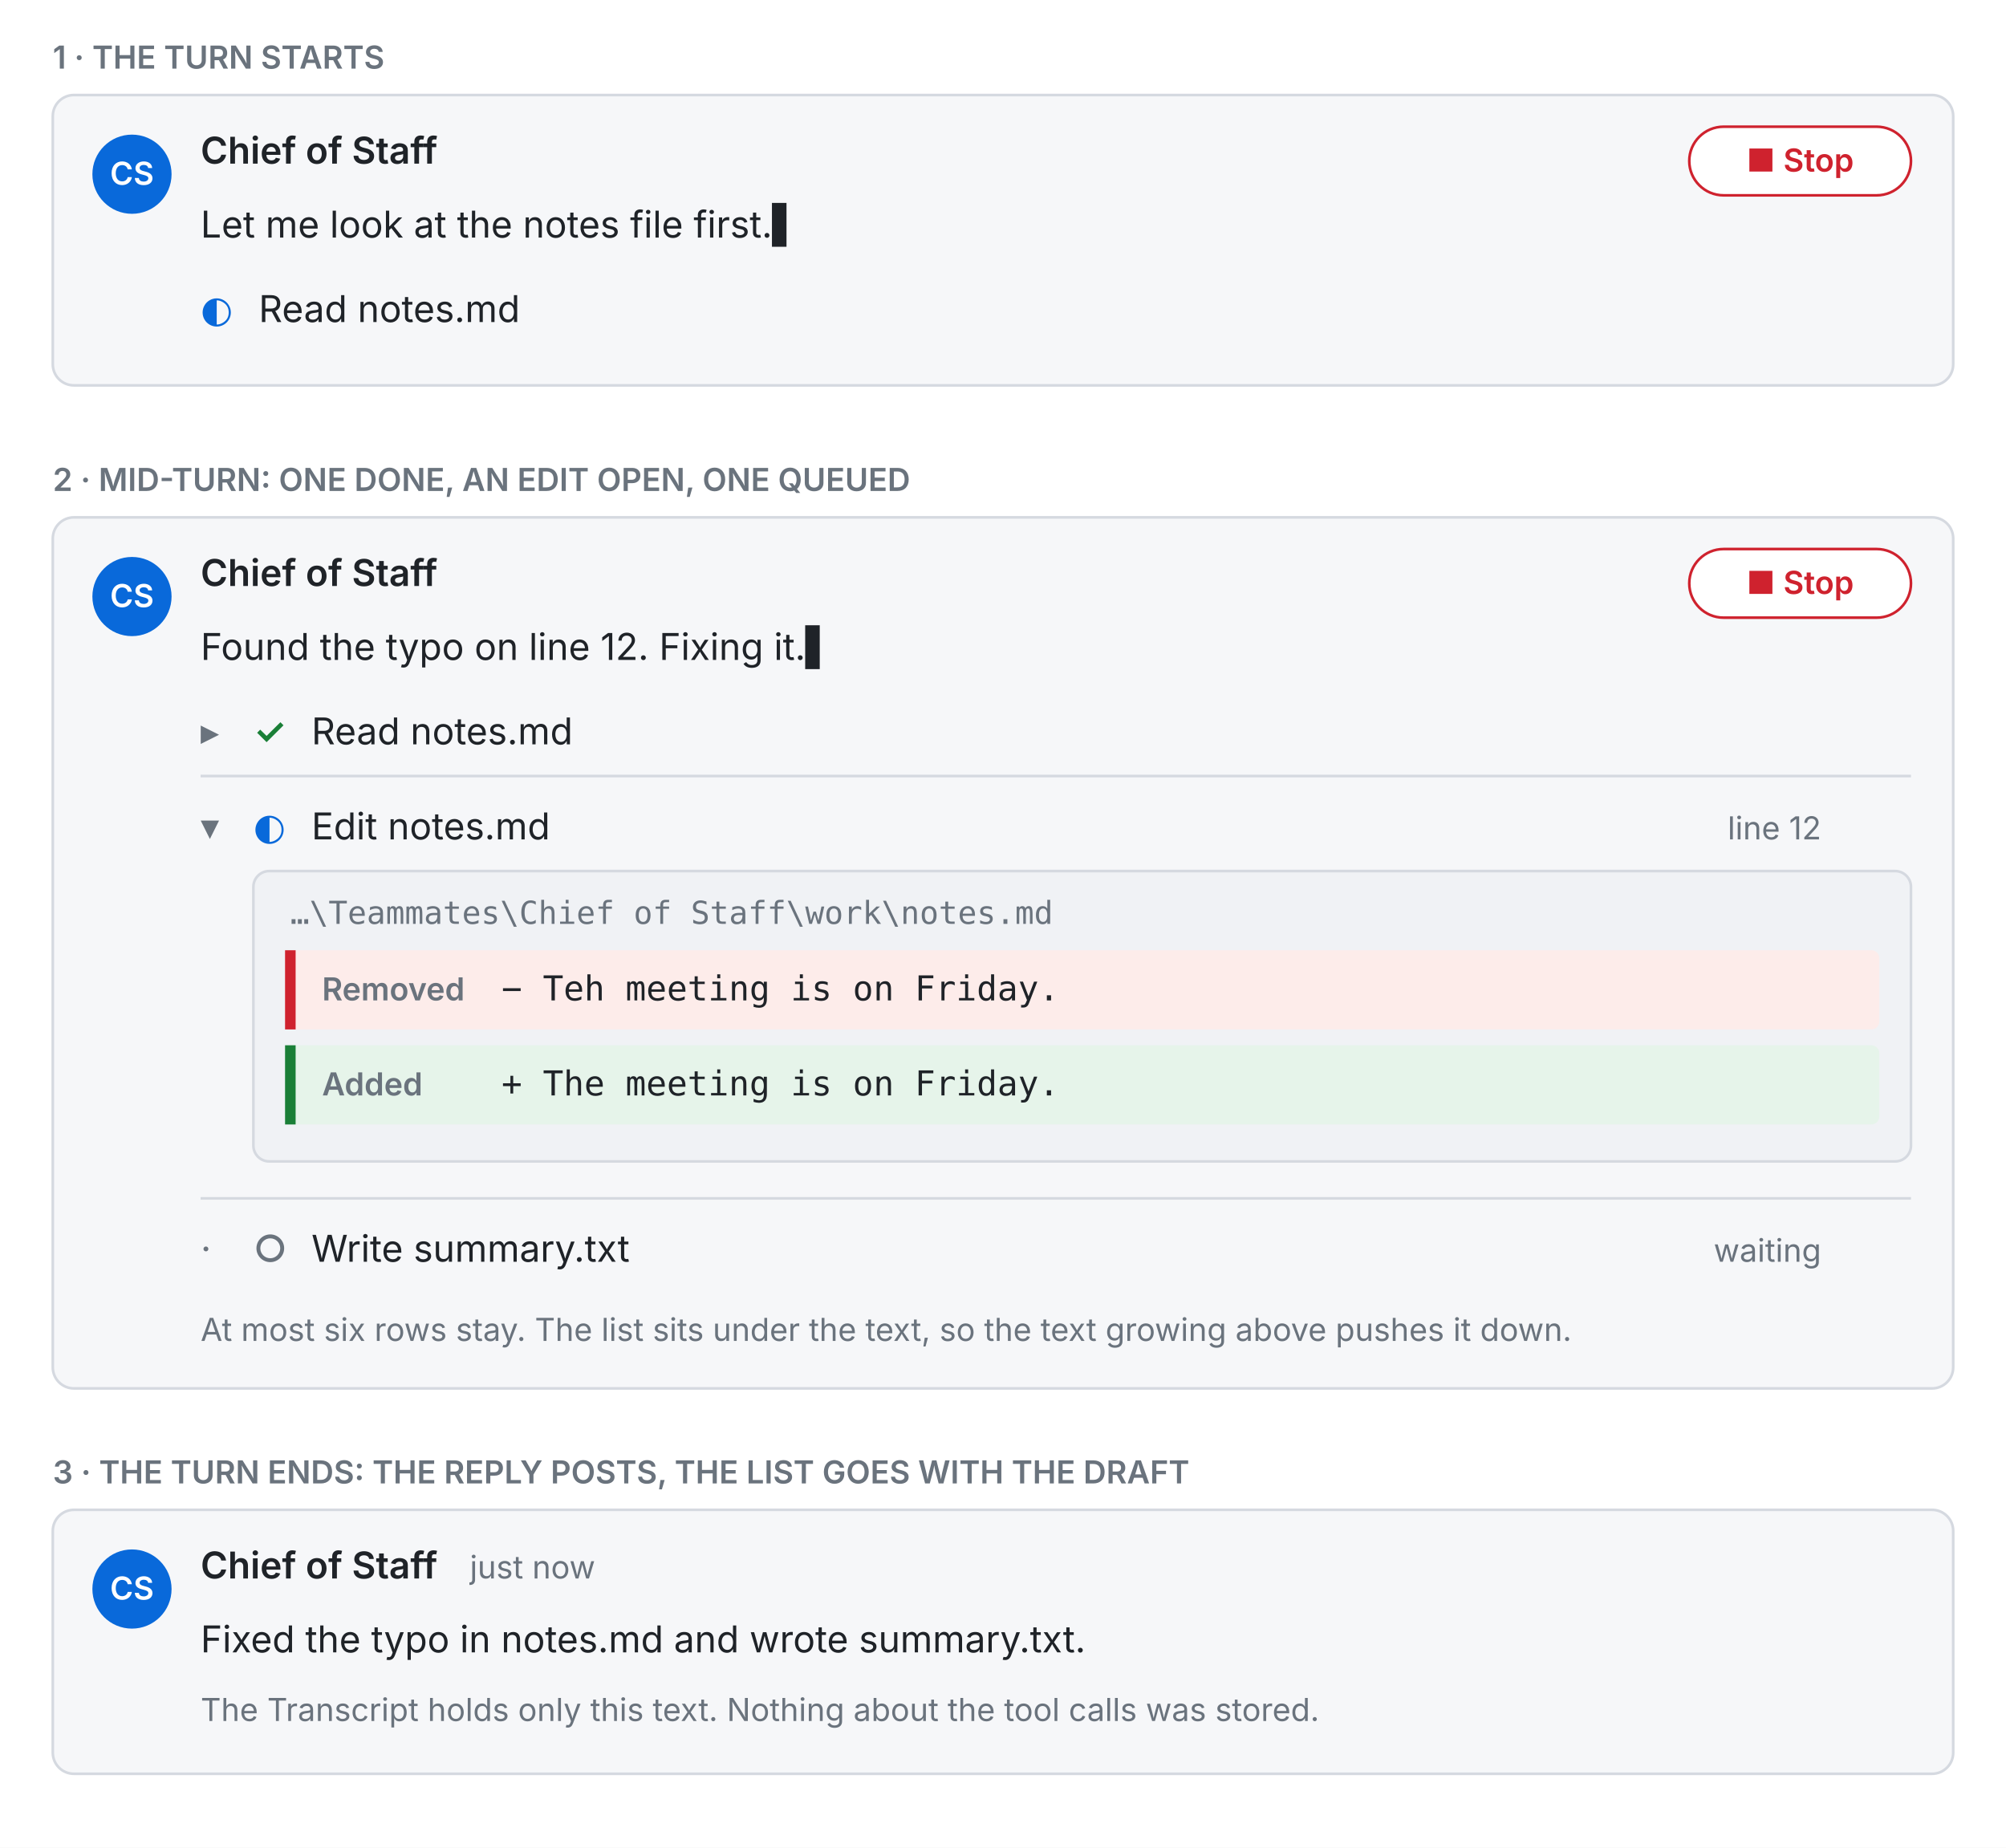
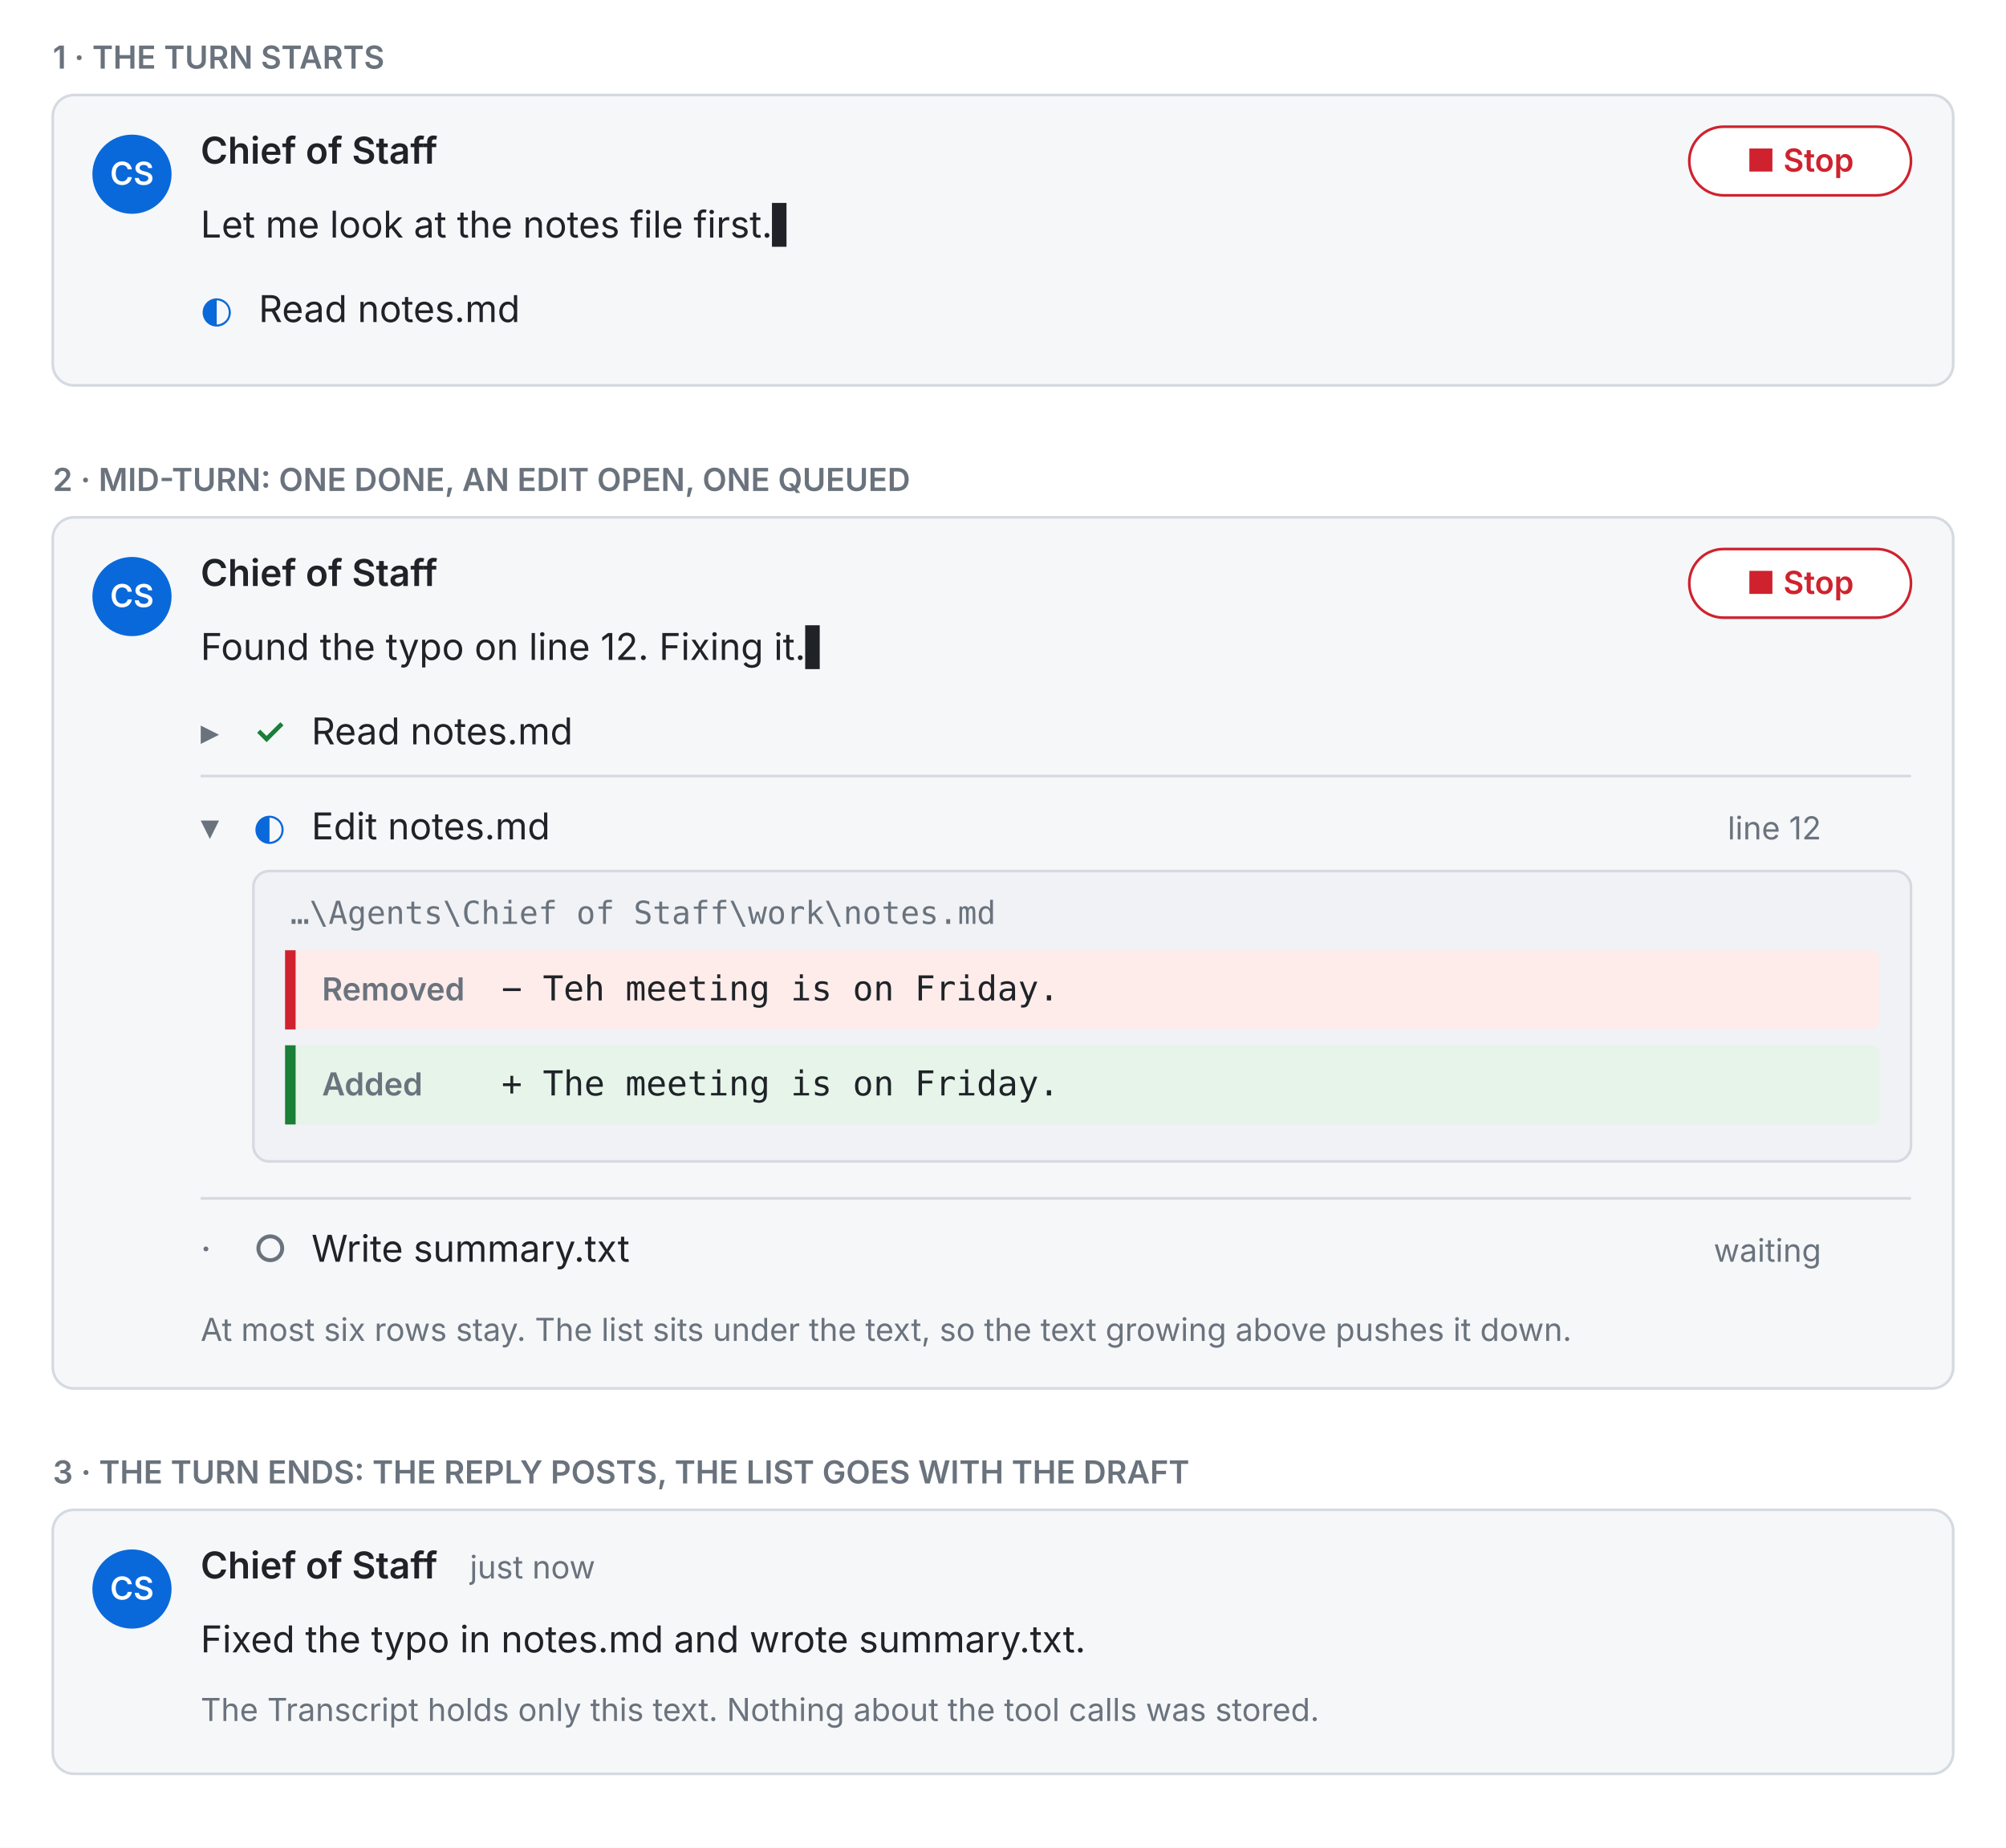
<svg xmlns="http://www.w3.org/2000/svg" viewBox="0 0 760 700" width="760" role="img" aria-labelledby="t d">
  <style>
.bg{fill:#ffffff}.panel{fill:#f6f7f9;stroke:#d5d9e0}.card{fill:#ffffff;stroke:#d5d9e0}.code{fill:#f0f2f5;stroke:#d5d9e0}
.ink{fill:#1f2328}.mut{fill:#6a737d}.ok{fill:#1a7f37}.run{fill:#0969da}.fail{fill:#cf222e}
.addbg{fill:#e6f4ea}.rembg{fill:#fdecea}.addbar{fill:#1a7f37}.rembar{fill:#cf222e}.btn{fill:#ffffff;stroke:#cf222e}
.avatar{fill:#0969da}.white{fill:#ffffff}.rule{stroke:#d5d9e0;fill:none}.note{fill:none;stroke:#0969da;stroke-dasharray:4 3}
text{font-family:system-ui,-apple-system,"Segoe UI",sans-serif;font-size:14px}
.mono{font-family:ui-monospace,Consolas,monospace;font-size:13px}.s{font-size:12px}.b{font-weight:600}.h{font-size:15px;font-weight:600}
@media (prefers-color-scheme:dark){
.bg{fill:#0d1117}.panel{fill:#161b22;stroke:#30363d}.card{fill:#0d1117;stroke:#30363d}.code{fill:#161b22;stroke:#30363d}
.ink{fill:#e6edf3}.mut{fill:#8b949e}.ok{fill:#3fb950}.run{fill:#58a6ff}.fail{fill:#ff7b72}
.addbg{fill:#12261a}.rembg{fill:#2d1517}.addbar{fill:#3fb950}.rembar{fill:#ff7b72}.btn{fill:#0d1117;stroke:#ff7b72}
.avatar{fill:#1f6feb}.rule{stroke:#30363d}.note{fill:none;stroke:#58a6ff;stroke-dasharray:4 3}}
</style>
  <rect class="bg" width="760" height="700" />
  <text class="mut s b" x="20" y="26">1 · THE TURN STARTS</text>
  <rect class="panel" x="20" y="36" width="720" height="110" rx="8" />
  <circle class="avatar" cx="50" cy="66" r="15" />
  <text class="white s b" x="50" y="70" text-anchor="middle">CS</text>
  <text class="ink b" x="76" y="62">Chief of Staff</text>
  <rect class="btn" x="640" y="48" width="84" height="26" rx="13" />
  <text class="fail s b" x="682" y="65" text-anchor="middle">■ Stop</text>
  <text class="ink" x="76" y="90">Let me look at the notes file first.▌</text>
  <text class="run b" x="76" y="122">◐</text>
  <text class="ink" x="98" y="122">Read notes.md</text>
  <text class="mut s b" x="20" y="186">2 · MID-TURN: ONE DONE, AN EDIT OPEN, ONE QUEUED</text>
  <rect class="panel" x="20" y="196" width="720" height="330" rx="8" />
  <circle class="avatar" cx="50" cy="226" r="15" />
  <text class="white s b" x="50" y="230" text-anchor="middle">CS</text>
  <text class="ink b" x="76" y="222">Chief of Staff</text>
  <rect class="btn" x="640" y="208" width="84" height="26" rx="13" />
  <text class="fail s b" x="682" y="225" text-anchor="middle">■ Stop</text>
  <text class="ink" x="76" y="250">Found the typo on line 12. Fixing it.▌</text>
  <text class="mut" x="76" y="282">▸</text>
  <text class="ok b" x="96" y="282">✓</text>
  <text class="ink" x="118" y="282">Read notes.md</text>
  <line class="rule" x1="76" y1="294" x2="724" y2="294" />
  <text class="mut" x="76" y="318">▾</text>
  <text class="run b" x="96" y="318">◐</text>
  <text class="ink" x="118" y="318">Edit notes.md</text>
  <text class="mut s" x="690" y="318" text-anchor="end">line 12</text>
  <rect class="code" x="96" y="330" width="628" height="110" rx="6" />
-   <text class="mut mono s" x="110" y="350">…\Teammates\Chief of Staff\work\notes.md</text>
+   <text class="mut mono s" x="110" y="350">…\Agents\Chief of Staff\work\notes.md</text>
  <rect class="rembg" x="108" y="360" width="604" height="30" rx="3" />
  <rect class="rembar" x="108" y="360" width="4" height="30" />
  <text class="mut s b" x="122" y="379">Removed</text>
  <text class="ink mono" x="190" y="379">− Teh meeting is on Friday.</text>
  <rect class="addbg" x="108" y="396" width="604" height="30" rx="3" />
  <rect class="addbar" x="108" y="396" width="4" height="30" />
  <text class="mut s b" x="122" y="415">Added</text>
  <text class="ink mono" x="190" y="415">+ The meeting is on Friday.</text>
  <line class="rule" x1="76" y1="454" x2="724" y2="454" />
  <text class="mut" x="76" y="478">·</text>
  <text class="mut b" x="96" y="478">○</text>
  <text class="ink" x="118" y="478">Write summary.txt</text>
  <text class="mut s" x="690" y="478" text-anchor="end">waiting</text>
  <text class="mut s" x="76" y="508">At most six rows stay. The list sits under the text, so the text growing above pushes it down.</text>
  <text class="mut s b" x="20" y="562">3 · THE TURN ENDS: THE REPLY POSTS, THE LIST GOES WITH THE DRAFT</text>
  <rect class="panel" x="20" y="572" width="720" height="100" rx="8" />
  <circle class="avatar" cx="50" cy="602" r="15" />
  <text class="white s b" x="50" y="606" text-anchor="middle">CS</text>
  <text class="ink b" x="76" y="598">Chief of Staff</text>
  <text class="mut s" x="178" y="598">just now</text>
  <text class="ink" x="76" y="626">Fixed the typo in notes.md and wrote summary.txt.</text>
  <text class="mut s" x="76" y="652">The Transcript holds only this text. Nothing about the tool calls was stored.</text>
</svg>
